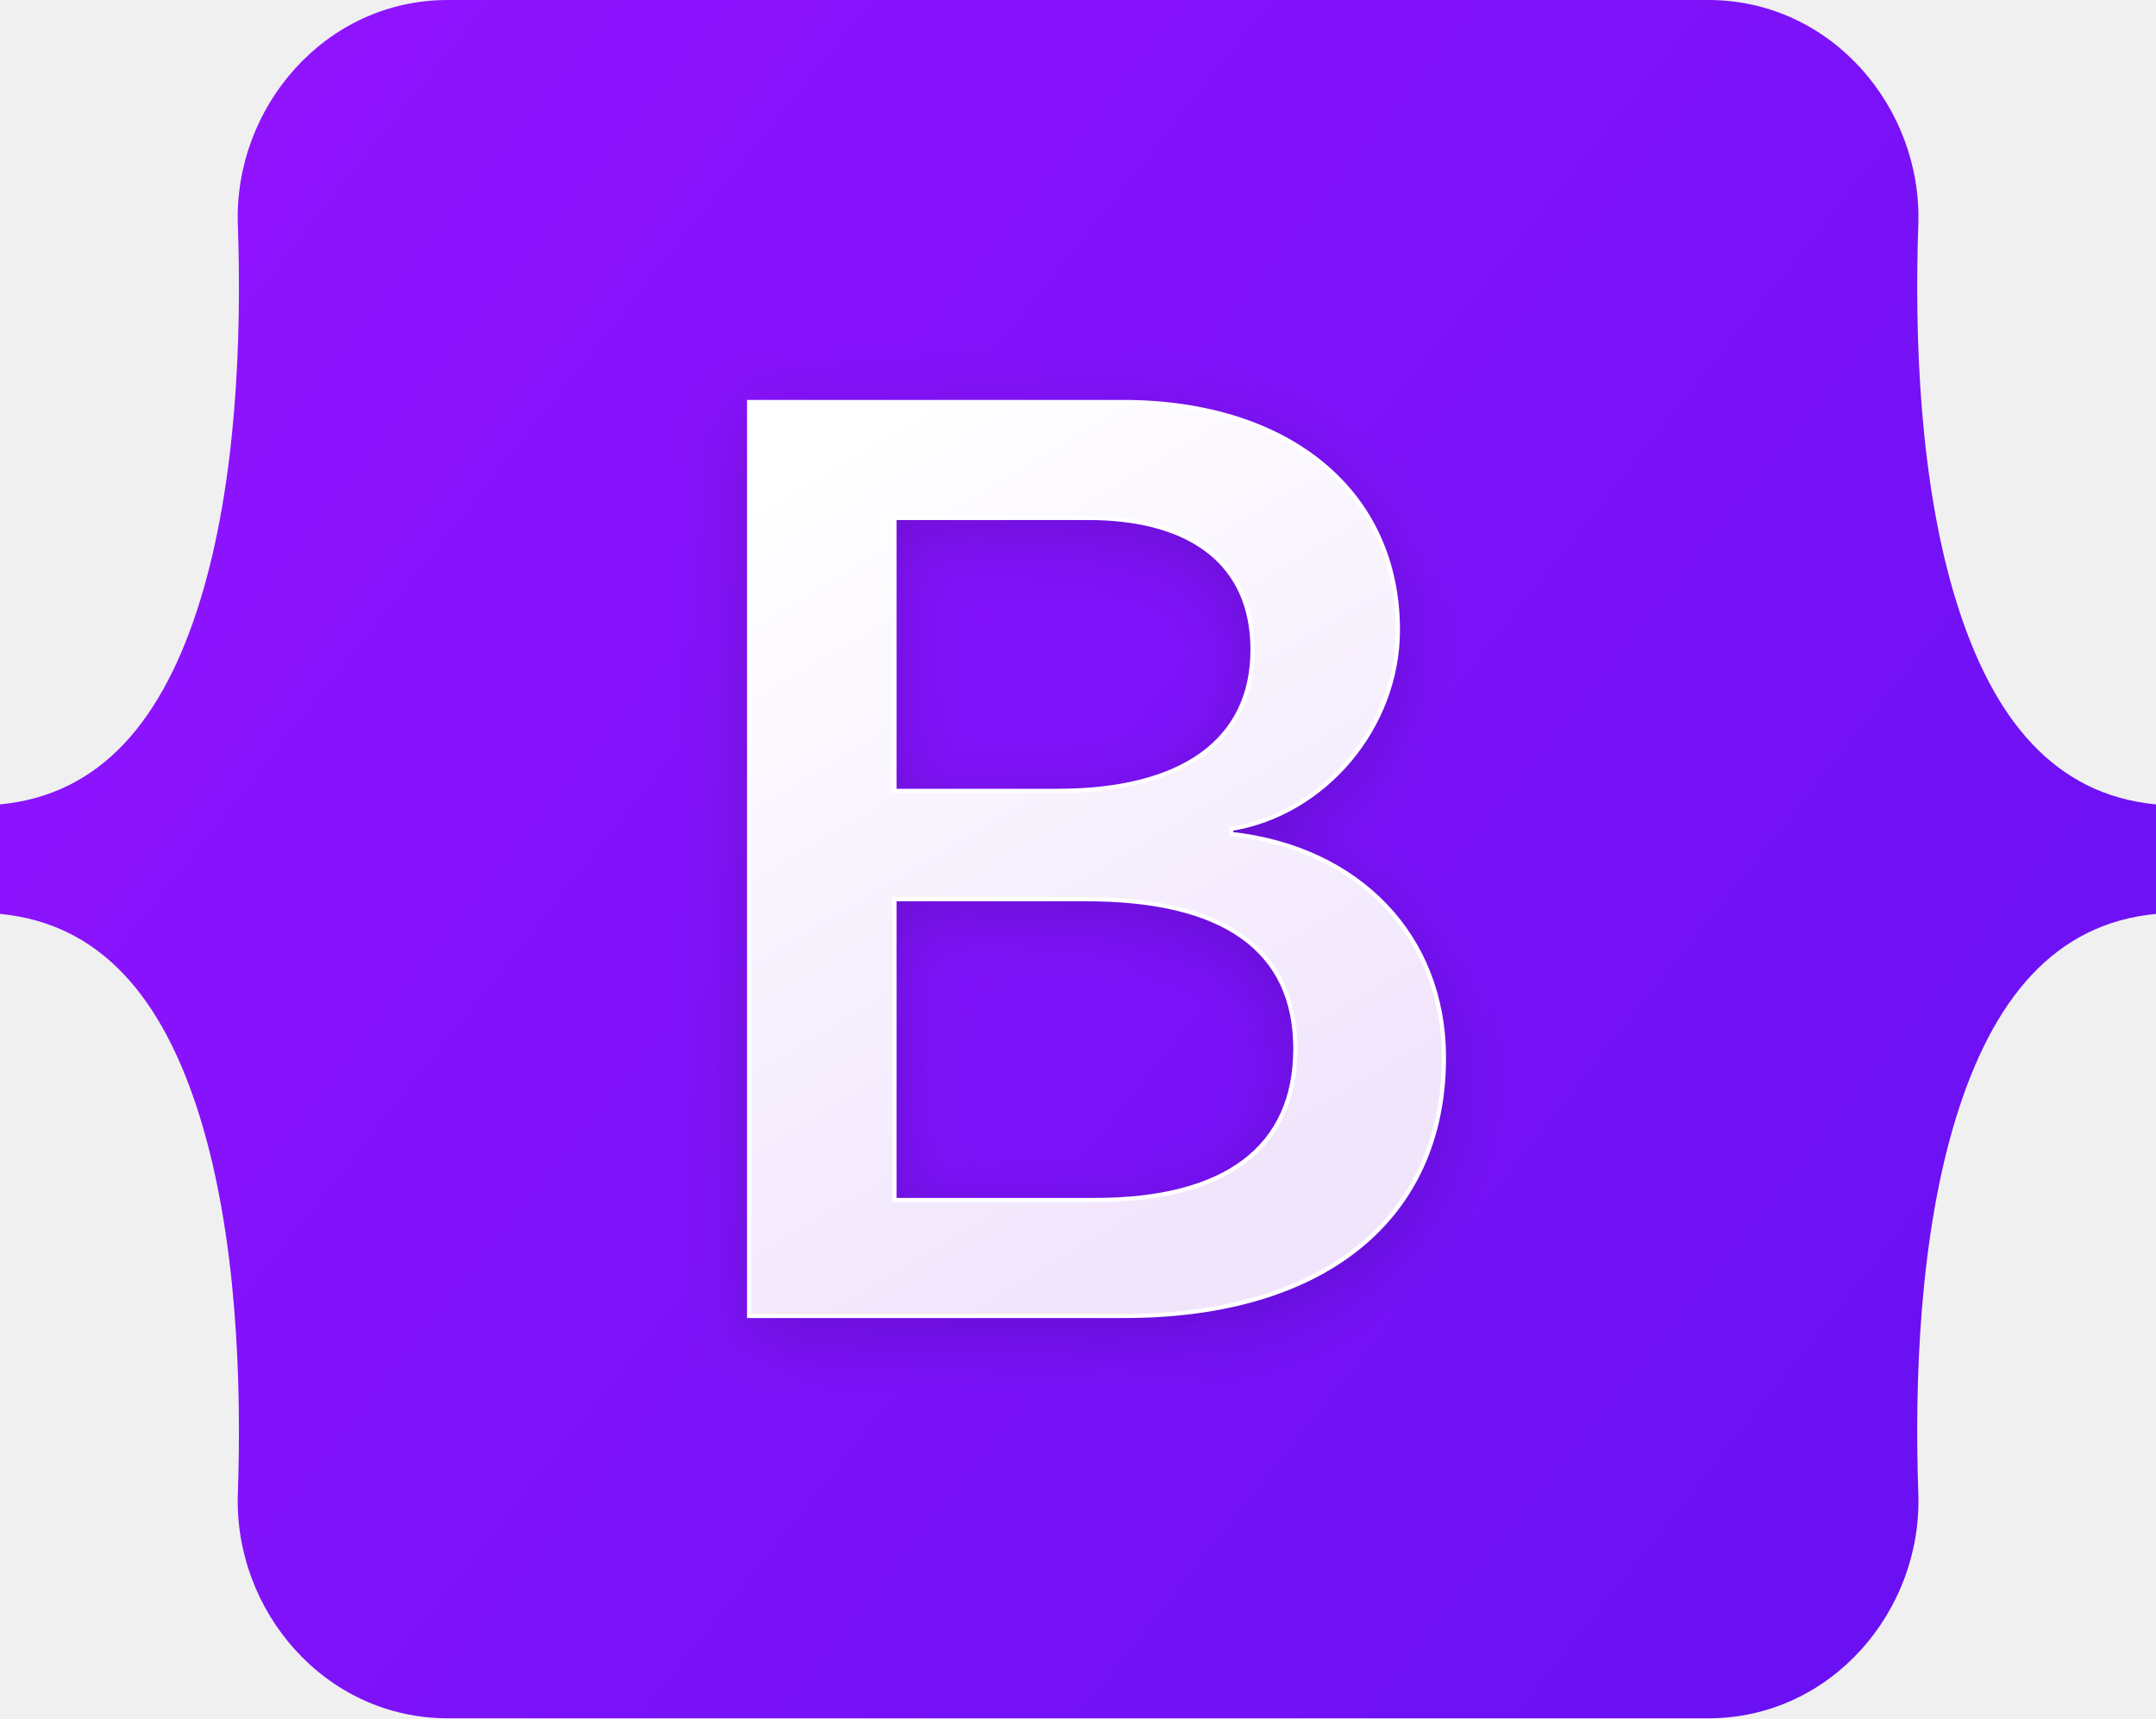
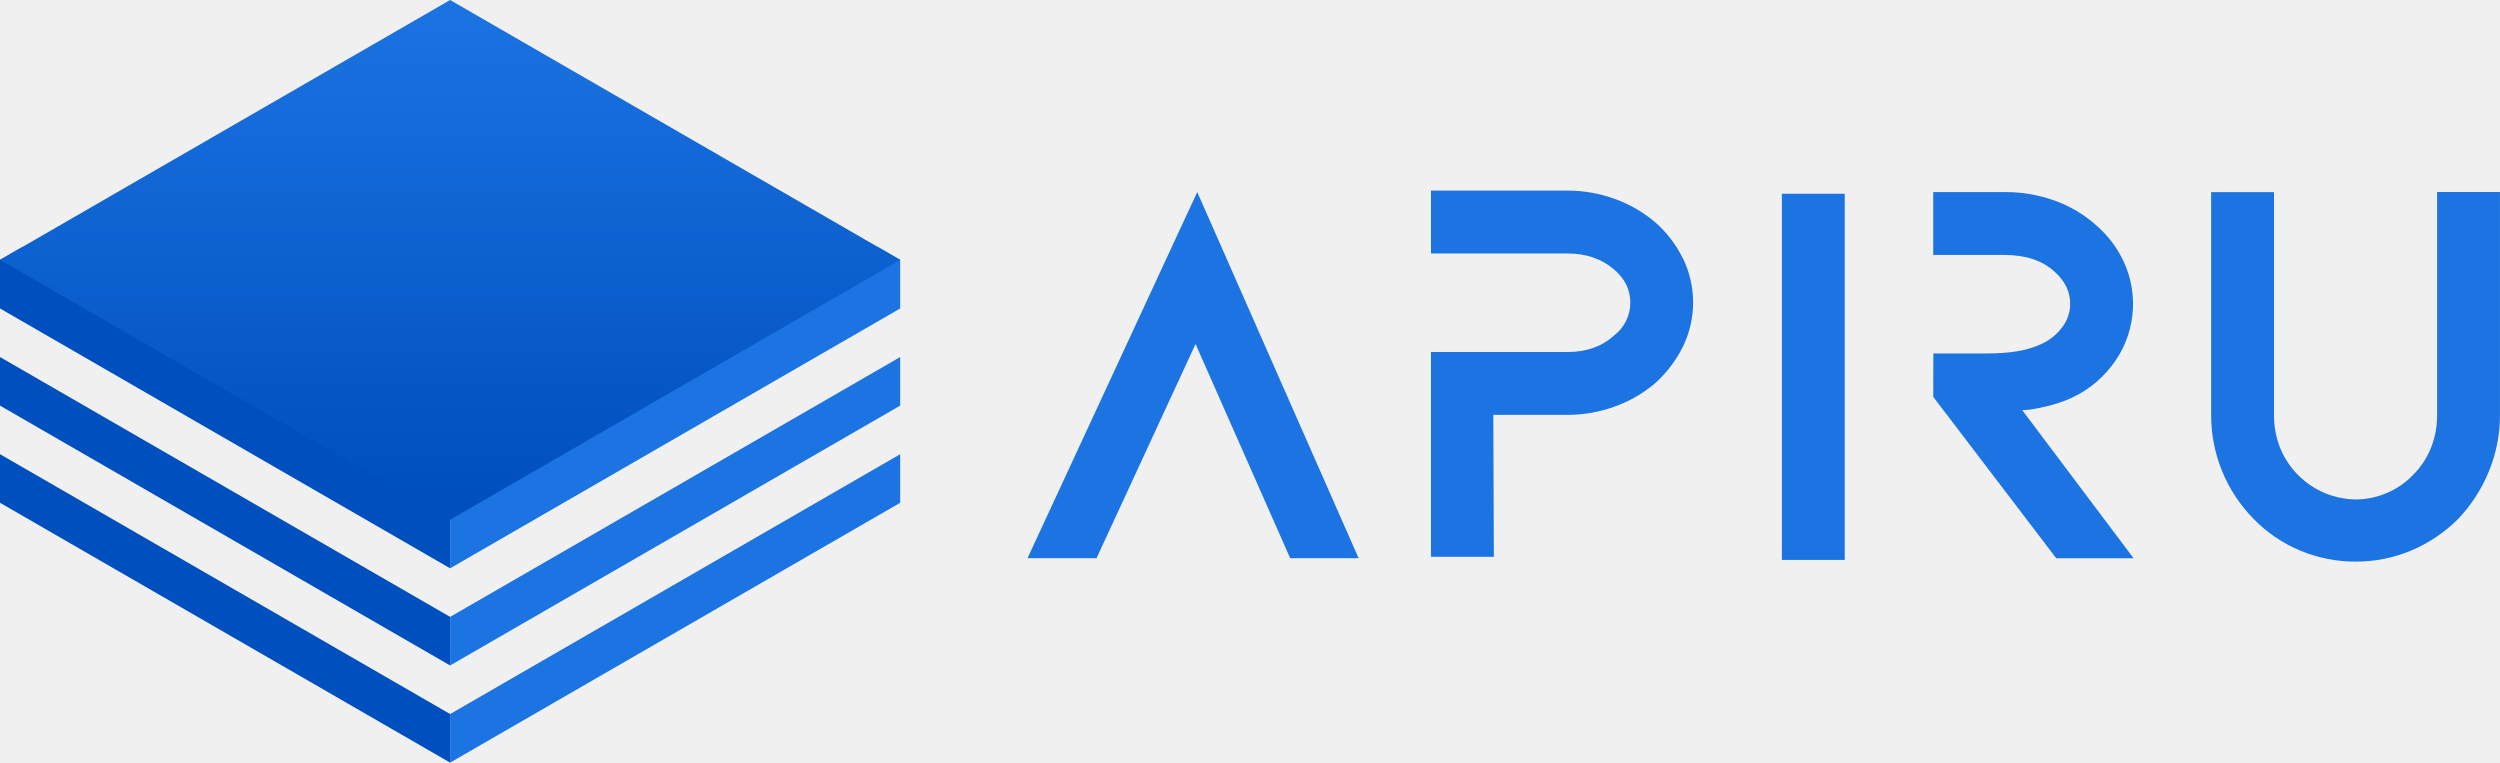
- <svg xmlns="http://www.w3.org/2000/svg" width="512" height="408">
+ <svg xmlns="http://www.w3.org/2000/svg" id="Layer_1" data-name="Layer 1" viewBox="0 0 918.61 280.22">
  <defs>
-     <linearGradient id="bs-logo-a" x1="76.079" x2="523.48" y1="10.798" y2="365.945" gradientUnits="userSpaceOnUse">
-       <stop stop-color="#9013fe" />
-       <stop offset="1" stop-color="#6610f2" />
+     <style>.cls-1{fill:#1b74e2;}.cls-2{fill:#004fbe;}.cls-3{fill:url(#linear-gradient);}</style>
+     <linearGradient id="linear-gradient" x1="165.39" y1="-0.8" x2="165.39" y2="182.26" gradientUnits="userSpaceOnUse">
+       <stop offset="0" stop-color="#1b74e2" />
+       <stop offset="1" stop-color="#004fbe" />
    </linearGradient>
-     <linearGradient id="bs-logo-b" x1="193.508" x2="293.514" y1="109.74" y2="278.872" gradientUnits="userSpaceOnUse">
-       <stop stop-color="#fff" />
-       <stop offset="1" stop-color="#f1e5fc" />
-     </linearGradient>
-     <filter id="bs-logo-c" width="197" height="249" x="161.901" y="83.457" color-interpolation-filters="sRGB" filterUnits="userSpaceOnUse">
-       <feFlood flood-opacity="0" result="BackgroundImageFix" />
-       <feColorMatrix in="SourceAlpha" values="0 0 0 0 0 0 0 0 0 0 0 0 0 0 0 0 0 0 127 0" />
-       <feOffset dy="4" />
-       <feGaussianBlur stdDeviation="8" />
-       <feColorMatrix values="0 0 0 0 0 0 0 0 0 0 0 0 0 0 0 0 0 0 0.15 0" />
-       <feBlend in2="BackgroundImageFix" result="effect1_dropShadow" />
-       <feBlend in="SourceGraphic" in2="effect1_dropShadow" result="shape" />
-     </filter>
  </defs>
-   <path fill="url(#bs-logo-a)" d="M56.481 53.32C55.515 25.58 77.128 0 106.342 0h299.353c29.214 0 50.827 25.58 49.861 53.32-.928 26.647.277 61.165 8.964 89.31 8.715 28.232 23.411 46.077 47.48 48.37v26c-24.069 2.293-38.765 20.138-47.48 48.37-8.687 28.145-9.892 62.663-8.964 89.311.966 27.739-20.647 53.319-49.861 53.319H106.342c-29.214 0-50.827-25.58-49.86-53.319.927-26.648-.278-61.166-8.966-89.311C38.802 237.138 24.07 219.293 0 217v-26c24.069-2.293 38.802-20.138 47.516-48.37 8.688-28.145 9.893-62.663 8.965-89.31z" />
-   <path fill="url(#bs-logo-b)" filter="url(#bs-logo-c)" stroke="#fff" d="M267.103 312.457c47.297 0 75.798-23.158 75.798-61.355 0-28.873-20.336-49.776-50.532-53.085v-1.203c22.185-3.609 39.594-24.211 39.594-47.219 0-32.783-25.882-54.138-65.322-54.138h-88.74v217h89.202zm-54.692-189.48h45.911c24.958 0 39.131 11.128 39.131 31.279 0 21.505-16.484 33.535-46.372 33.535h-38.67v-64.814zm0 161.961v-71.431h45.602c32.661 0 49.608 12.03 49.608 35.49 0 23.459-16.484 35.941-47.605 35.941h-47.605z" />
+   <polygon class="cls-1" points="330.77 95.49 330.77 113.34 165.39 208.82 165.39 181.31 322.4 90.66 330.77 95.49" />
+   <polygon class="cls-2" points="165.39 181.31 165.39 208.82 0 113.34 0 95.49 8.37 90.66 165.39 181.31" />
+   <polygon class="cls-1" points="165.39 226.67 330.77 131.19 330.77 149.04 165.39 244.52 165.39 226.67" />
+   <polygon class="cls-2" points="165.39 244.52 0 149.04 0 131.19 165.39 226.67 165.39 244.52" />
+   <polygon class="cls-1" points="165.39 262.37 330.77 166.89 330.77 184.74 165.39 280.22 165.39 262.37" />
+   <polygon class="cls-2" points="165.39 280.22 0 184.74 0 166.89 165.39 262.37 165.39 280.22" />
+   <polygon class="cls-3" points="330.77 95.49 165.39 190.97 0 95.49 8.37 90.66 165.39 0 322.4 90.66 330.77 95.49" />
+   <path class="cls-1" d="M695.44,240.63V106.08h23.1V240.63Z" transform="translate(-40.7 -34.89)" />
+   <path class="cls-1" d="M751.06,180.72l45.2,59.3h28.41l-40.9-54.41a36.48,36.48,0,0,0,7.06-1,53.87,53.87,0,0,0,8.5-2.45,39.35,39.35,0,0,0,17.16-12.67A36.92,36.92,0,0,0,821,130.92a39.88,39.88,0,0,0-10-13.19,46,46,0,0,0-15.24-9.1,53.67,53.67,0,0,0-18.5-3.17H751.06v23.11h26.18q11.67,0,18.4,6.14c3.81,3.41,5.74,7.36,5.74,11.85a14.12,14.12,0,0,1-3.29,9,19,19,0,0,1-7.76,5.93q-7.16,3.28-19.23,3.27h-20Z" transform="translate(-40.7 -34.89)" />
+   <path class="cls-1" d="M906.34,241.25a52.49,52.49,0,0,1-20.55-4.09,51.42,51.42,0,0,1-17.07-11.66,54.21,54.21,0,0,1-15.55-38v-82h23.11v82a31.93,31.93,0,0,0,2.25,12,30.35,30.35,0,0,0,27.81,18.91A28.9,28.9,0,0,0,917.79,216a28.35,28.35,0,0,0,9.61-6.65,29.1,29.1,0,0,0,6.55-9.91,31.93,31.93,0,0,0,2.25-12v-82h23.1v82a53.93,53.93,0,0,1-4,20.45A56.14,56.14,0,0,1,944,225.5a54,54,0,0,1-17.28,11.66A52.06,52.06,0,0,1,906.34,241.25Z" transform="translate(-40.7 -34.89)" />
+   <path class="cls-1" d="M659.14,130a42.37,42.37,0,0,0-10.43-13.59,47.58,47.58,0,0,0-14.82-8.49,50.79,50.79,0,0,0-17.28-3h-50.1v23.11h50.1q10.21,0,17,5.73,6.13,5.11,6.14,12.27a15.1,15.1,0,0,1-6.14,12.26q-6.54,5.94-17,5.94h-50.1v75.25h23.1l-.2-52.15h27.2a50.78,50.78,0,0,0,17.28-3,47.78,47.78,0,0,0,14.82-8.49,45.06,45.06,0,0,0,10.43-13.7,37.08,37.08,0,0,0,0-32.21Z" transform="translate(-40.7 -34.89)" />
+   <path class="cls-1" d="M480.62,105.46,418.25,240h25.36L480,161.29,514.77,240h25.15Z" transform="translate(-40.7 -34.89)" />
</svg>
